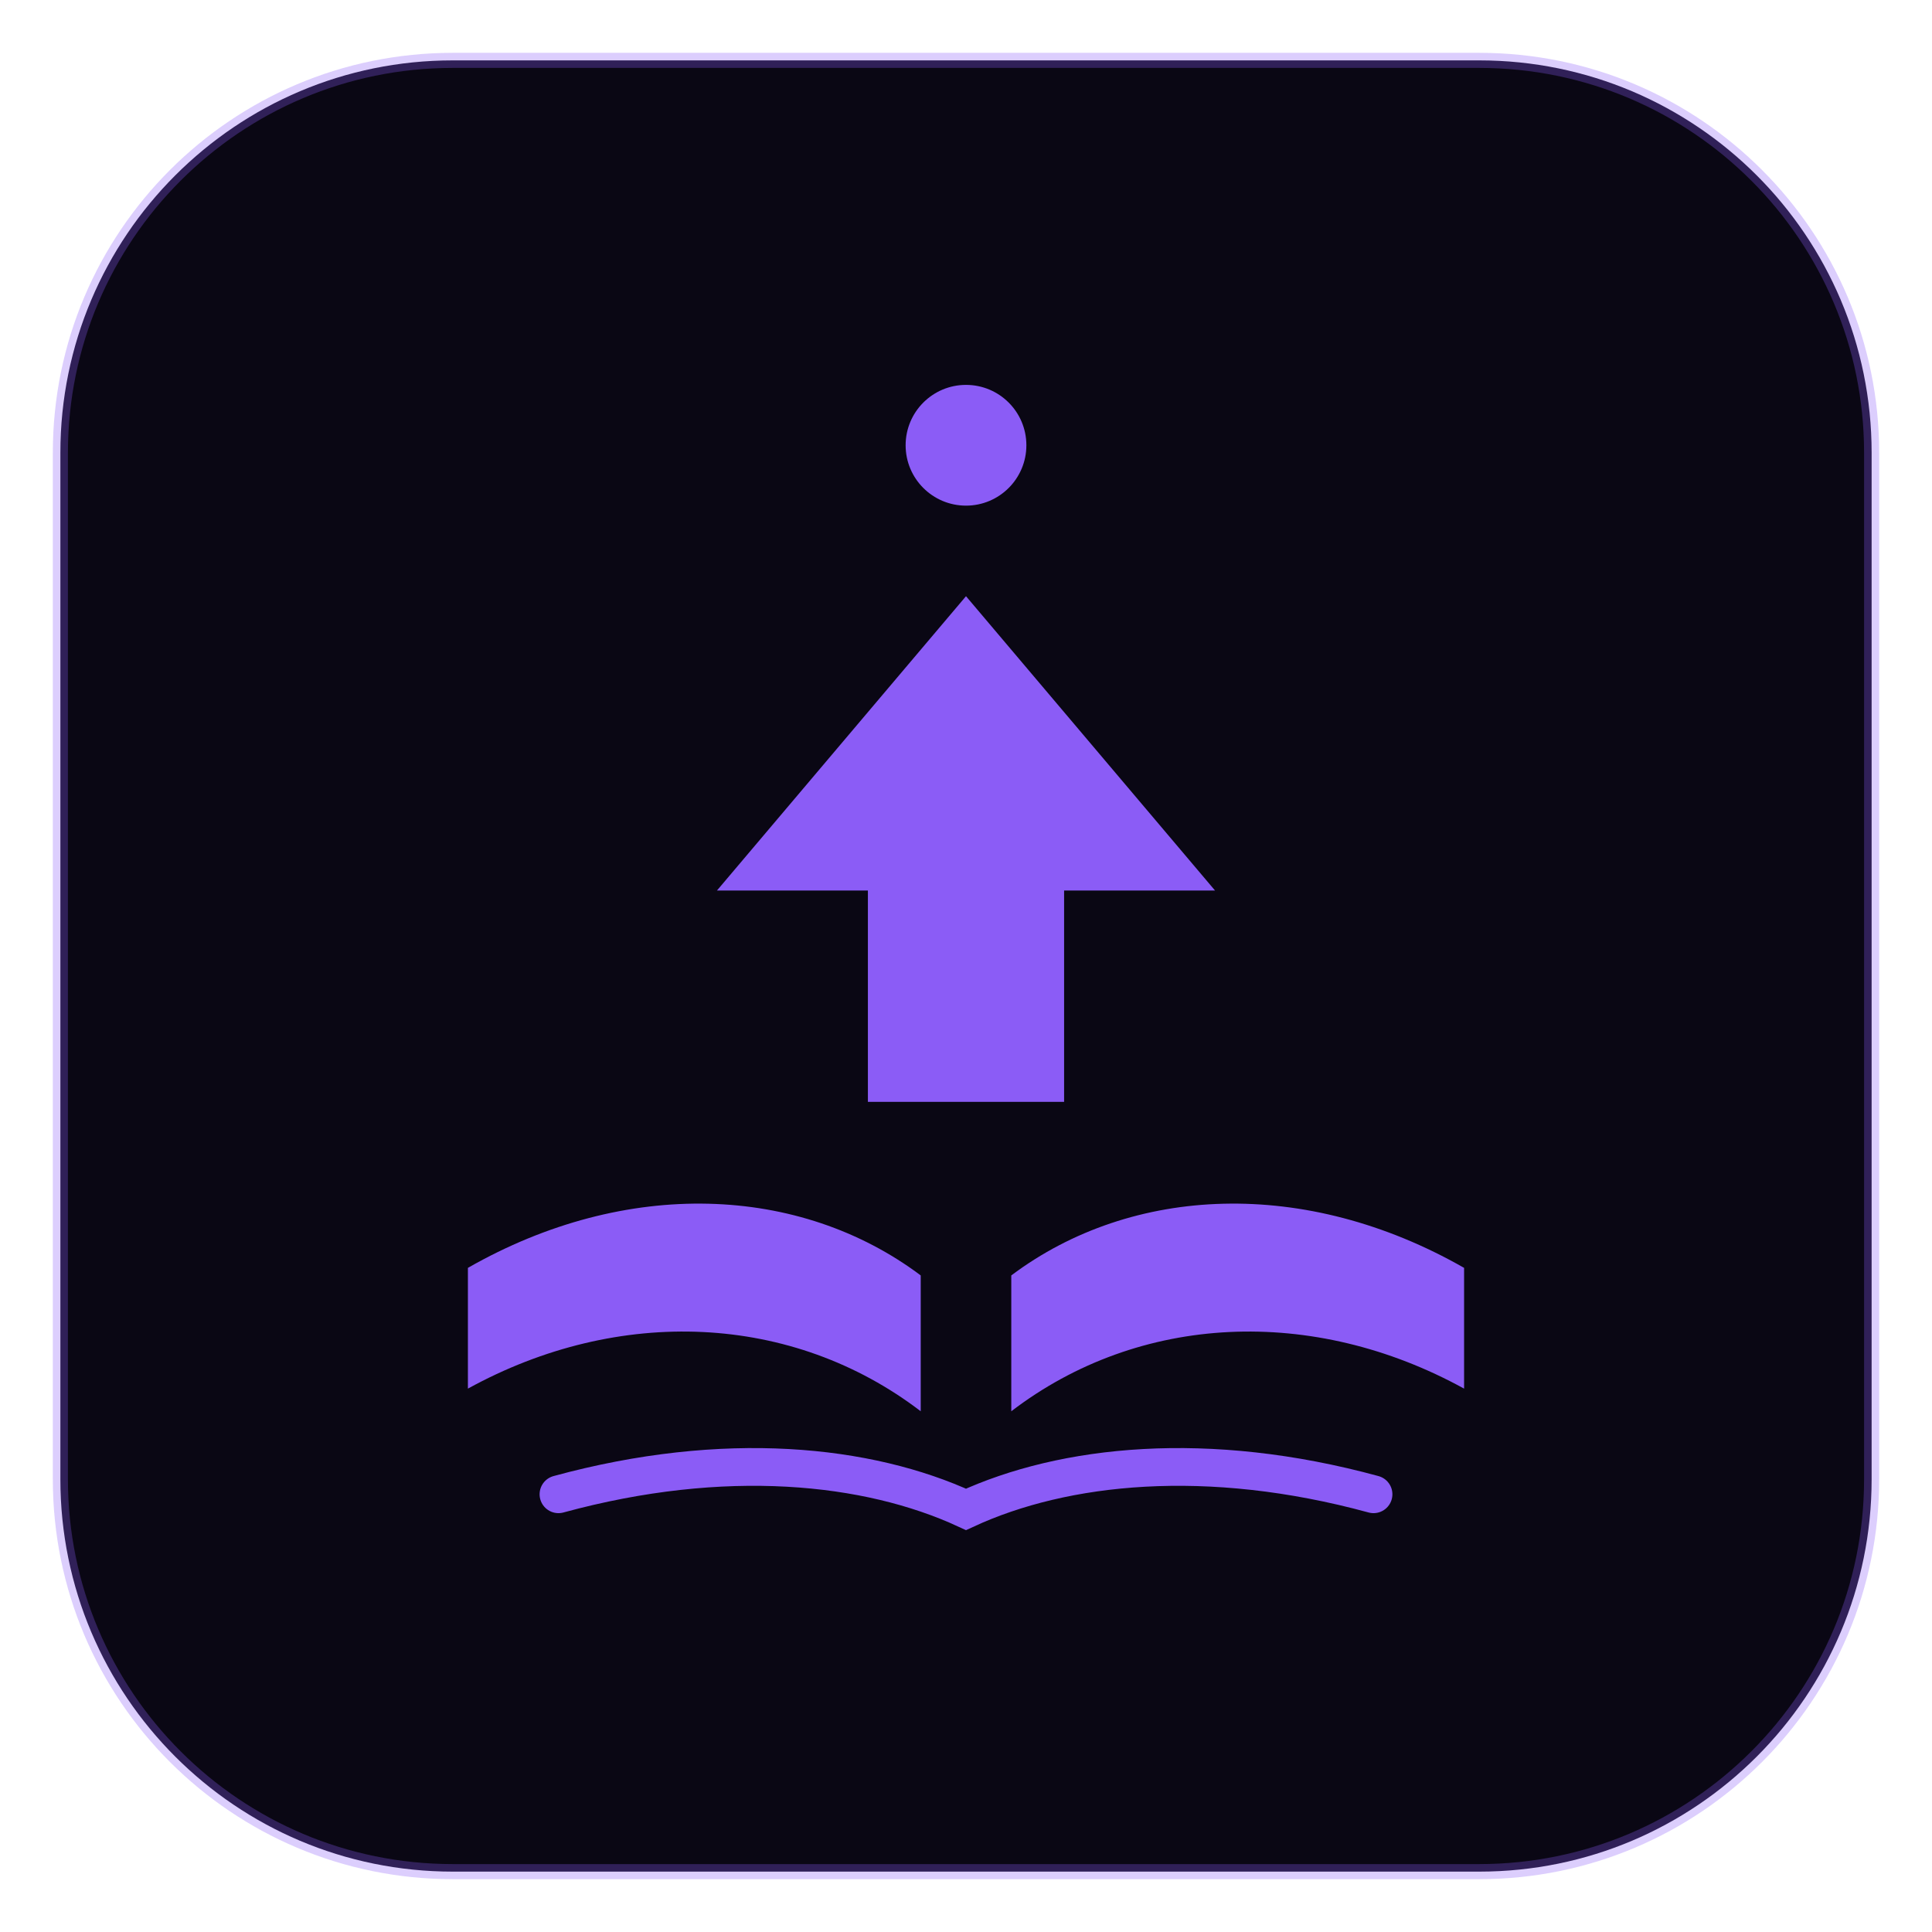
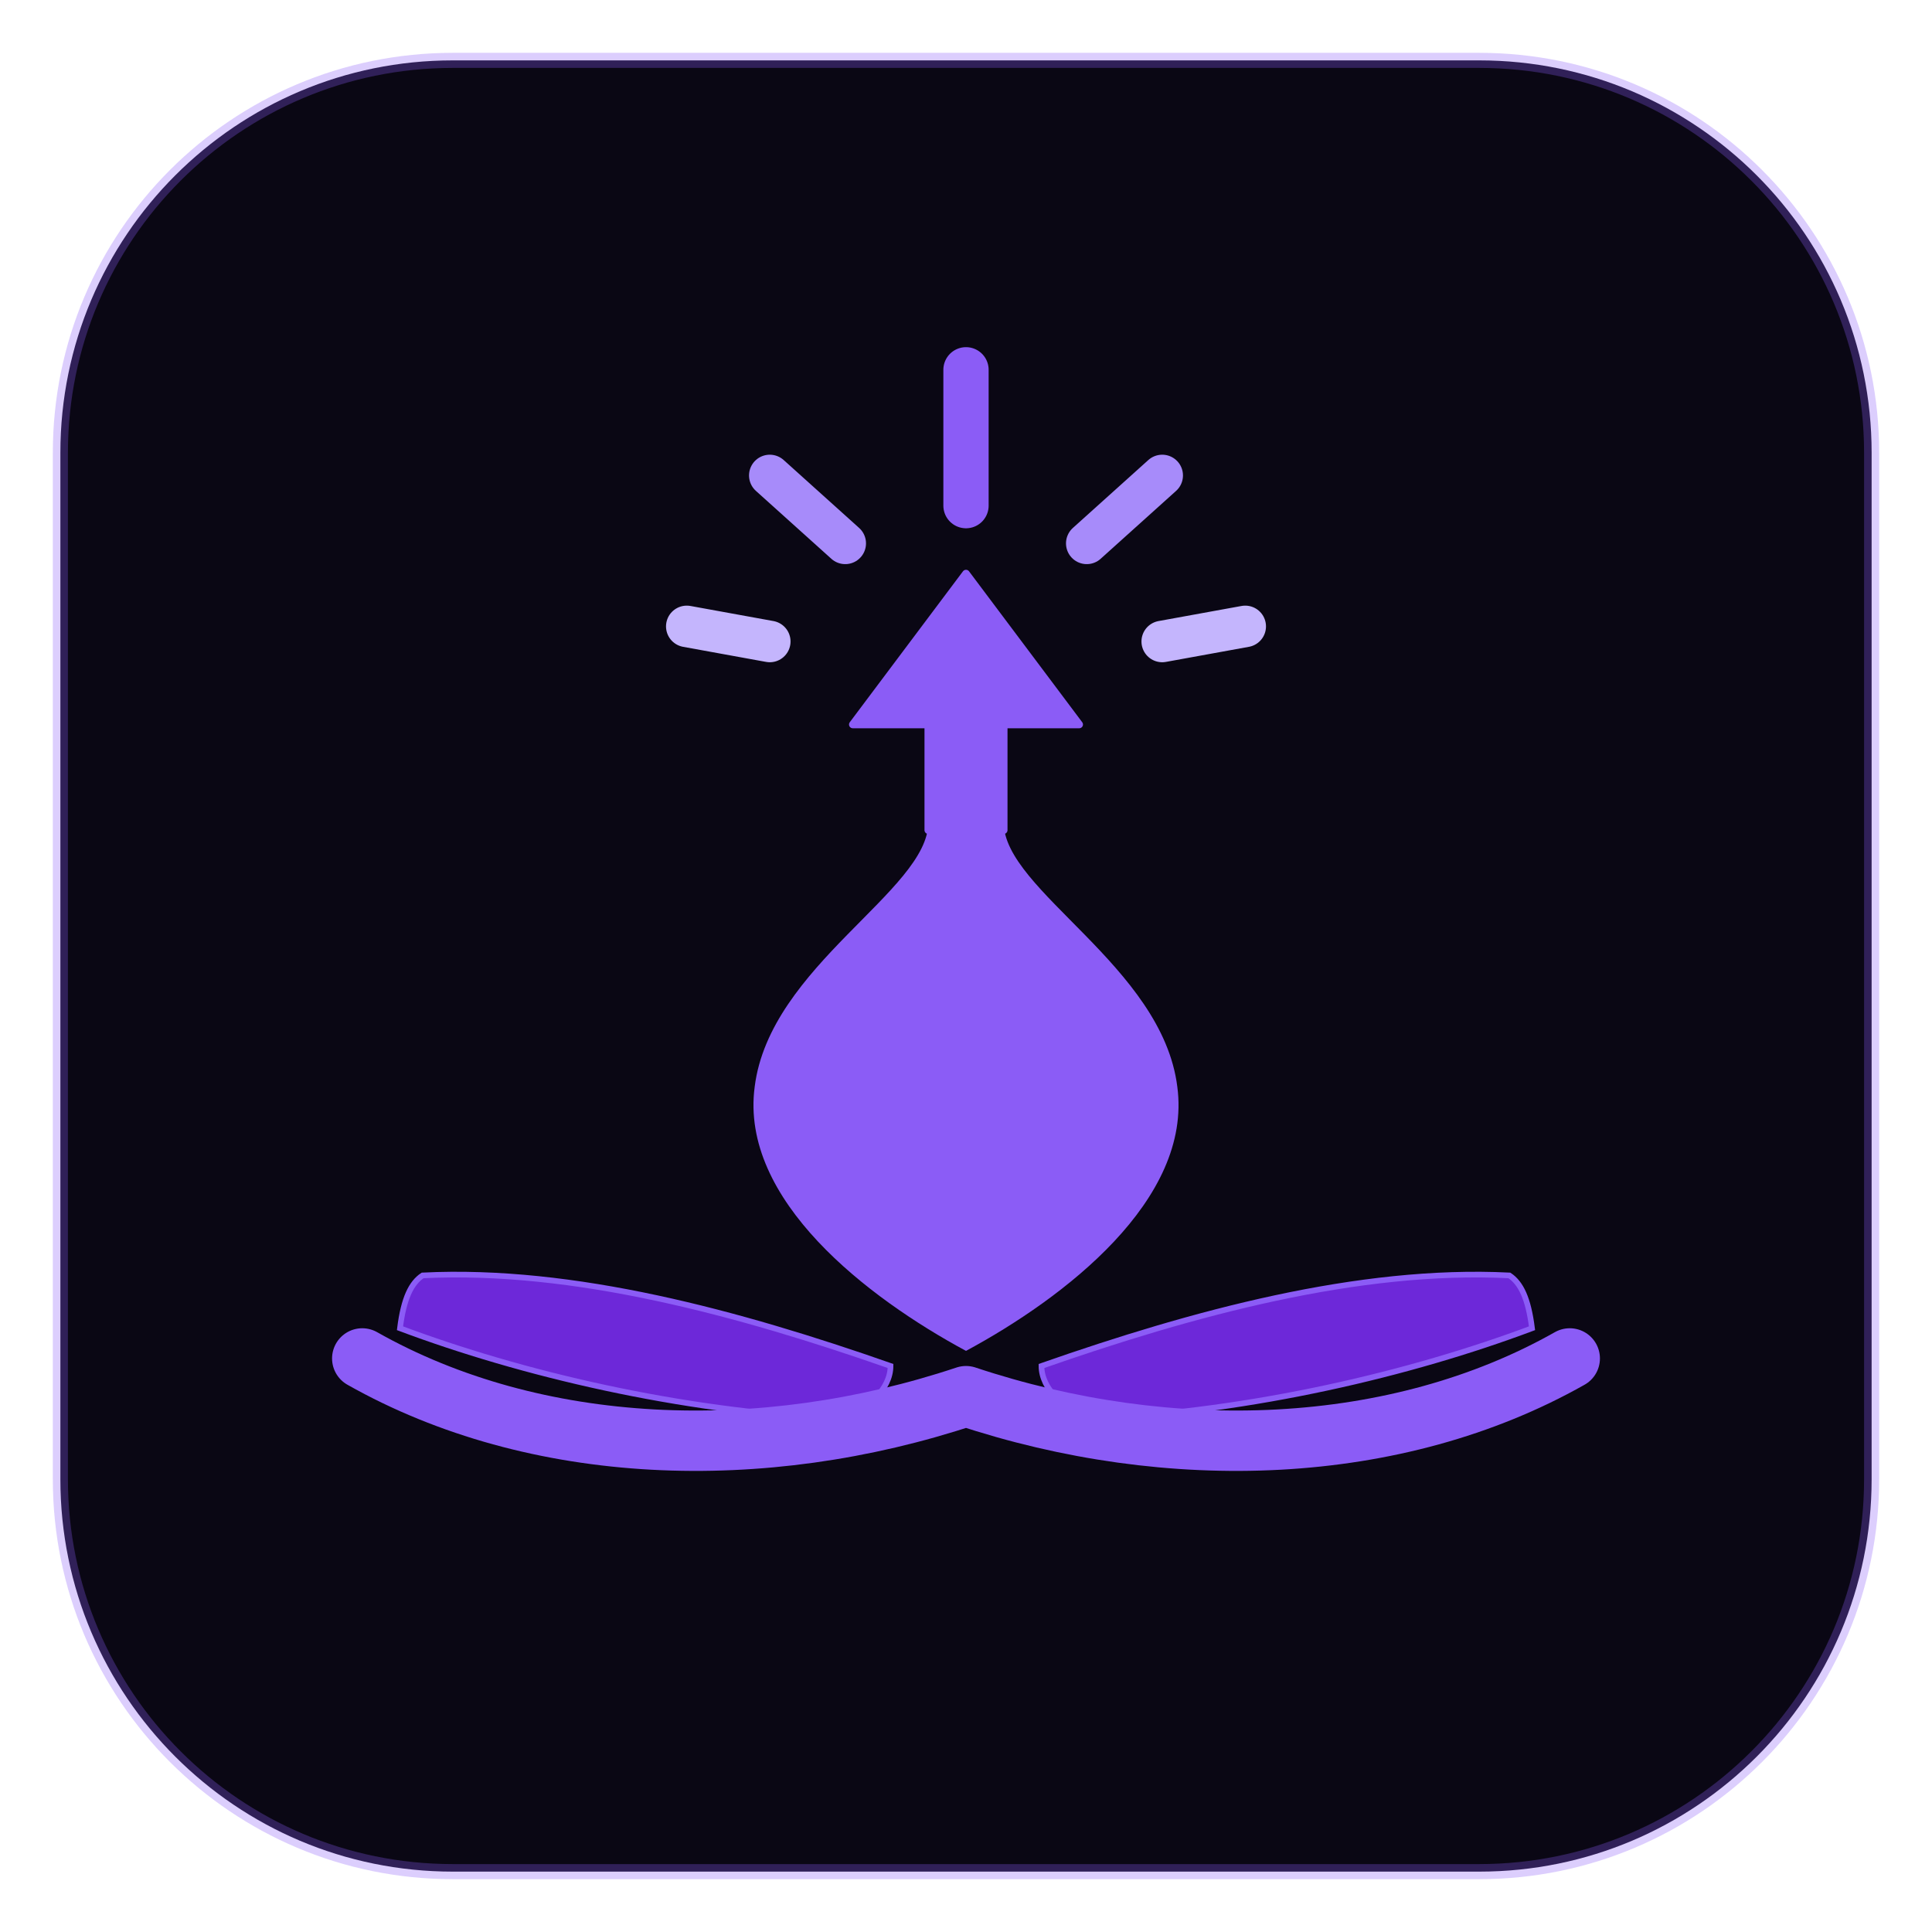
<svg xmlns="http://www.w3.org/2000/svg" viewBox="0 0 512 512" width="512" height="512" fill="none">
  <rect x="16" y="16" width="480" height="480" rx="104" fill="#0A0714" stroke="#8B5CF6" stroke-opacity="0.3" stroke-width="4" />
-   <g id="minimal-engez-mark-dark">
-     <circle cx="256" cy="118" r="16" fill="#8B5CF6" />
-     <path d="M 256 158           L 322 236           H 282           V 292           H 230           V 236           H 190           Z" fill="#8B5CF6" />
-     <path d="M 124 336           C 166 312, 212 314, 244 338           L 244 374           C 210 348, 164 346, 124 368           Z" fill="#8B5CF6" />
-     <path d="M 388 336           C 346 312, 300 314, 268 338           L 268 374           C 302 348, 348 346, 388 368           Z" fill="#8B5CF6" />
-     <path d="M 148 396           C 192 384, 230 388, 256 400           C 282 388, 320 384, 364 396" stroke="#8B5CF6" stroke-width="10" stroke-linecap="round" fill="none" />
+   <g id="engez-brand-mark-dark" transform="translate(0, 10)">
+     <line x1="256" y1="88" x2="256" y2="124" stroke="#8B5CF6" stroke-width="12" stroke-linecap="round" />
+     <line x1="204" y1="116" x2="224" y2="134" stroke="#A78BFA" stroke-width="11" stroke-linecap="round" />
+     <line x1="308" y1="116" x2="288" y2="134" stroke="#A78BFA" stroke-width="11" stroke-linecap="round" />
+     <line x1="182" y1="156" x2="204" y2="160" stroke="#C4B5FD" stroke-width="11" stroke-linecap="round" />
+     <line x1="330" y1="156" x2="308" y2="160" stroke="#C4B5FD" stroke-width="11" stroke-linecap="round" />
+     <path d="M 256 142           L 286 182           L 266 182           L 266 210           L 246 210           L 246 182           L 226 182           Z" fill="#8B5CF6" stroke="#8B5CF6" stroke-width="2" stroke-linejoin="round" />
+     <path d="M 246 208           C 246 226, 204 246, 200 278           C 196 308, 230 334, 256 348           C 282 334, 316 308, 312 278           C 308 246, 266 226, 266 208           Z" fill="#8B5CF6" />
+     <path d="M 112 328           C 152 326, 196 338, 236 352           C 236 358, 230 364, 222 366           C 180 364, 138 354, 106 342           C 107 334, 109 330, 112 328           Z" fill="#6D28D9" stroke="#8B5CF6" stroke-width="1.5" />
+     <path d="M 400 328           C 360 326, 316 338, 276 352           C 276 358, 282 364, 290 366           C 332 364, 374 354, 406 342           C 405 334, 403 330, 400 328           Z" fill="#6D28D9" stroke="#8B5CF6" stroke-width="1.5" />
+     <path d="M 96 350           C 142 376, 202 378, 256 360           C 310 378, 370 376, 416 350" fill="none" stroke="#8B5CF6" stroke-width="16" stroke-linecap="round" stroke-linejoin="round" />
  </g>
</svg>
